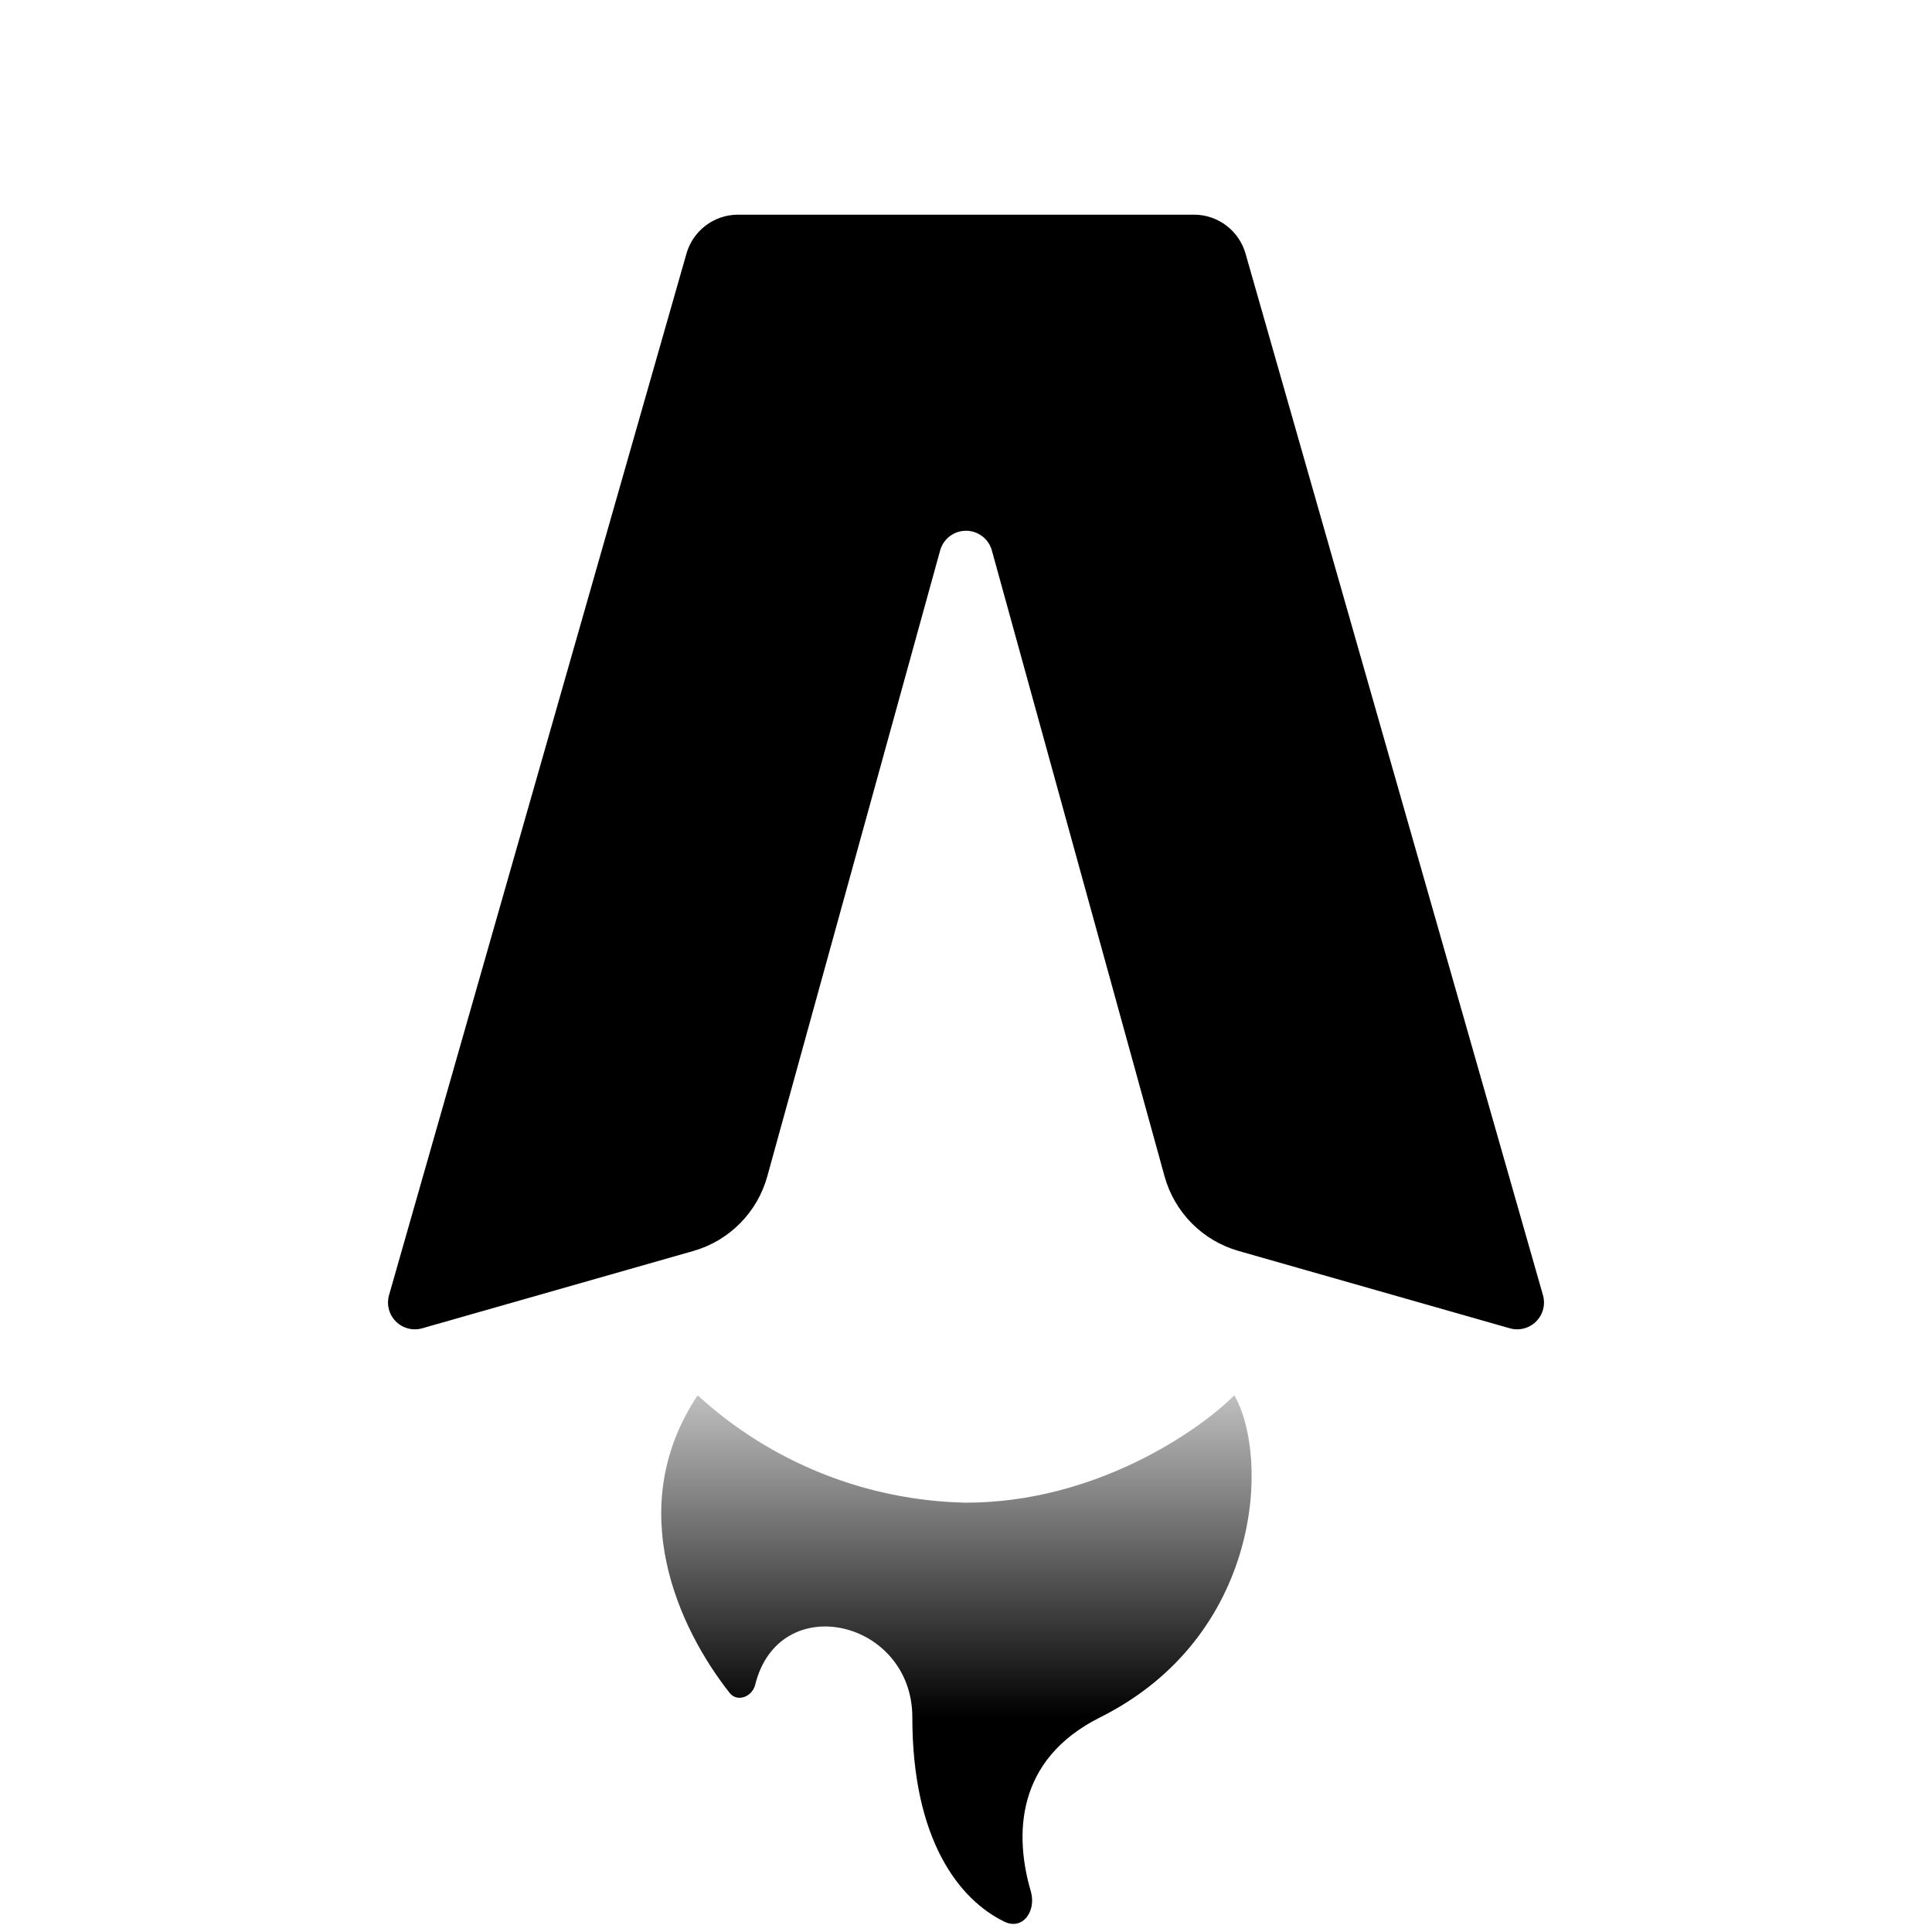
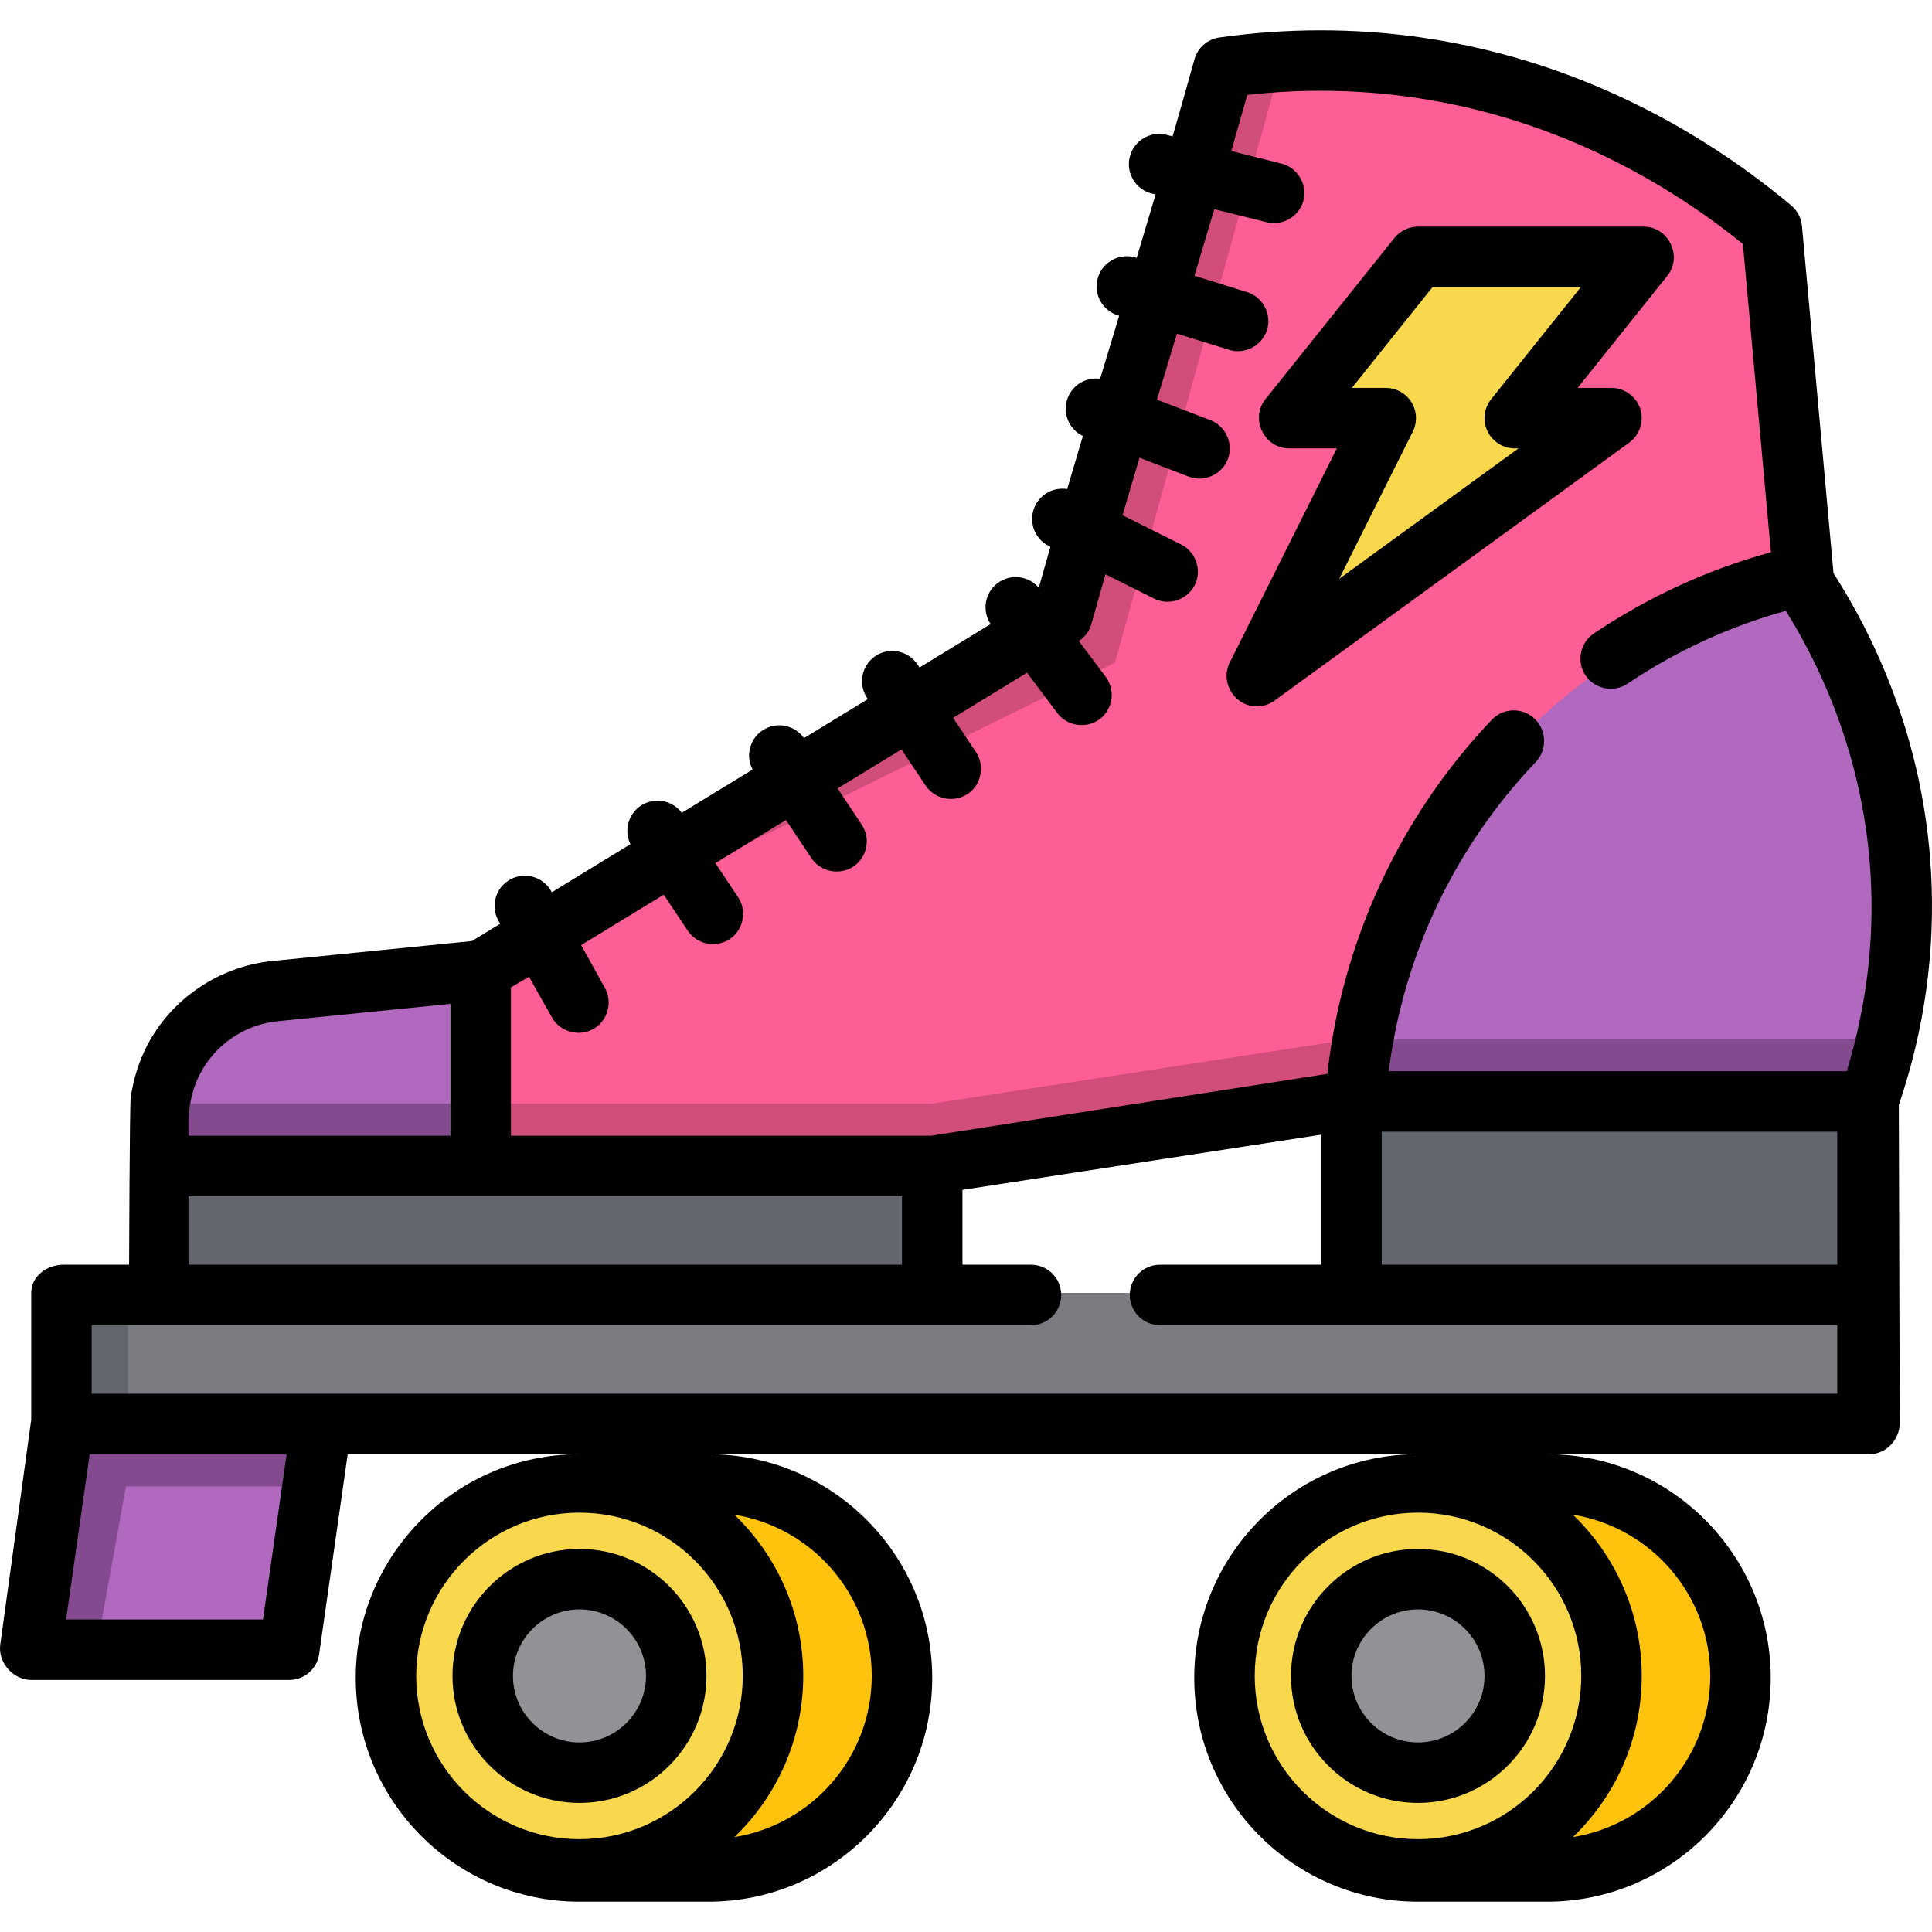
- <svg xmlns="http://www.w3.org/2000/svg" fill="none" viewBox="0 0 36 36">
-   <path fill="#000" d="M22.25 4h-8.5a1 1 0 0 0-.96.73l-5.54 19.4a.5.5 0 0 0 .62.62l5.05-1.44a2 2 0 0 0 1.38-1.4l3.22-11.66a.5.5 0 0 1 .96 0l3.22 11.67a2 2 0 0 0 1.38 1.39l5.05 1.44a.5.5 0 0 0 .62-.62l-5.54-19.4a1 1 0 0 0-.96-.73Z" />
-   <path fill="url(#gradient)" d="M18 28a7.63 7.63 0 0 1-5-2c-1.4 2.1-.35 4.35.6 5.55.14.17.41.07.47-.15.44-1.8 2.93-1.22 2.93.6 0 2.28.87 3.4 1.72 3.81.34.16.59-.2.49-.56-.31-1.05-.29-2.46 1.29-3.25 3-1.5 3.17-4.83 2.5-6-.67.67-2.6 2-5 2Z" />
-   <defs>
-     <linearGradient id="gradient" x1="16" x2="16" y1="32" y2="24" gradientUnits="userSpaceOnUse">
-       <stop stop-color="#000" />
-       <stop offset="1" stop-color="#000" stop-opacity="0" />
-     </linearGradient>
-   </defs>
-   <style>
-     @media (prefers-color-scheme:dark){:root{filter:invert(100%)}}
-   </style>
+ <svg xmlns="http://www.w3.org/2000/svg" version="1.1" id="Layer_1" viewBox="0 0 512.001 512.001" xml:space="preserve">
+   <rect id="SVGCleanerId_0" x="16.82" y="342.638" style="fill:#7A7C82;" width="478.618" height="34.187" />
+   <g>
+     <rect id="SVGCleanerId_0_1_" x="16.82" y="342.638" style="fill:#7A7C82;" width="478.618" height="34.187" />
+   </g>
+   <rect x="16.82" y="342.638" style="fill:#64666D;" width="17.094" height="34.187" />
+   <path style="fill:#FFC20D;" d="M187.756,392.854h-34.187v102.561h34.187c28.322,0,51.281-22.959,51.281-51.281  C239.036,415.813,216.077,392.854,187.756,392.854z" />
+   <circle style="fill:#F9D84E;" cx="153.564" cy="444.131" r="51.281" />
+   <circle style="fill:#909296;" cx="153.564" cy="444.131" r="25.64" />
+   <path style="fill:#FFC20D;" d="M409.971,392.854h-34.187v102.561h34.187c28.322,0,51.281-22.959,51.281-51.281  C461.252,415.813,438.293,392.854,409.971,392.854z" />
+   <circle style="fill:#F9D84E;" cx="375.78" cy="444.131" r="51.281" />
+   <circle style="fill:#909296;" cx="375.78" cy="444.131" r="25.64" />
+   <polygon style="fill:#B169BF;" points="76.648,436.657 8.274,436.657 16.82,376.829 85.194,376.829 " />
+   <g>
+     <polygon style="fill:#844A8F;" points="85.194,376.829 16.82,376.829 14.379,393.923 82.753,393.923  " />
+     <polygon style="fill:#844A8F;" points="16.82,376.829 8.274,436.657 25.647,436.657 36.478,376.829  " />
+   </g>
+   <rect x="358.451" y="292.426" style="fill:#64666D;" width="136.748" height="51.281" />
+   <path style="fill:#FD5E95;" d="M42.221,309.524h205.122l111.108-17.094H495.2c4.509-12.85,10.005-33.828,8.547-59.827  c-2.098-37.423-17.439-64.472-25.64-76.921c-2.849-31.338-5.698-62.677-8.547-94.014c-15.4-12.901-47.667-36.082-94.014-42.734  c-19.984-2.869-37.553-1.94-51.281,0c-14.244,51.281-28.49,94.014-42.734,145.295l-153.842,94.014l-54.682,5.468  c-17.476,1.748-30.785,16.454-30.785,34.017L42.221,309.524L42.221,309.524z" />
+   <path style="fill:#D14D7B;" d="M247.344,292.43H42.639c-0.27,1.73-0.417,3.498-0.417,5.299v11.795h205.122l111.108-17.094h136.748  v-17.094H358.453L247.344,292.43z" />
+   <path style="fill:#FD8EB4;" d="M55.913,280.804l54.682-5.468l153.842-94.014c0.75-2.702,1.501-5.366,2.251-8.023l-138.999,84.944  l-54.682,5.468c-12.502,1.25-22.868,9.133-27.758,19.947C48.547,282.17,52.132,281.183,55.913,280.804z" />
+   <path style="fill:#D14D7B;" d="M281.531,164.229l-153.842,94.014l167.802-82.631l43.861-158.177  c-5.425,0.316-10.477,0.847-15.087,1.499C310.02,70.214,295.776,112.948,281.531,164.229z" />
+   <path style="fill:#B169BF;" d="M503.746,232.603c-2.098-37.423-17.439-64.472-25.64-76.921c-0.066-0.728-0.132-1.456-0.199-2.184  c-64.853,14.844-114.036,70.769-118.724,138.932H495.2C499.709,279.58,505.205,258.602,503.746,232.603z" />
+   <path style="fill:#844A8F;" d="M359.184,292.43H495.2v-17.094H361.333C360.309,280.935,359.583,286.636,359.184,292.43z" />
+   <rect x="42.221" y="309.519" style="fill:#64666D;" width="205.122" height="34.187" />
+   <path style="fill:#B169BF;" d="M73.007,263.711c-17.476,1.748-30.785,16.454-30.785,34.017v11.795h85.468v-51.281L73.007,263.711z" />
+   <path style="fill:#844A8F;" d="M42.221,297.728v11.795h85.468v-17.094H42.638C42.369,294.16,42.221,295.928,42.221,297.728z" />
+   <polygon style="fill:#F9D84E;" points="375.784,70.214 435.612,70.214 401.425,112.948 427.065,112.948 333.05,181.322   367.238,112.948 341.597,112.948 " />
+   <path d="M187.221,444.135c0-18.556-15.097-33.653-33.653-33.653s-33.653,15.097-33.653,33.653c0,18.556,15.097,33.653,33.653,33.653  S187.221,462.691,187.221,444.135z M135.941,444.135c0-9.72,7.908-17.628,17.628-17.628c9.72,0,17.628,7.908,17.628,17.628  c0,9.72-7.908,17.628-17.628,17.628C143.849,461.763,135.941,453.855,135.941,444.135z" />
+   <path d="M409.437,444.135c0-18.556-15.097-33.653-33.653-33.653s-33.653,15.097-33.653,33.653c0,18.556,15.097,33.653,33.653,33.653  S409.437,462.691,409.437,444.135z M358.157,444.135c0-9.72,7.908-17.628,17.628-17.628s17.628,7.908,17.628,17.628  c0,9.72-7.908,17.628-17.628,17.628S358.157,453.855,358.157,444.135z" />
+   <path d="M511.746,231.086c-1.958-34.927-14.883-62.08-25.84-79.174l-8.367-92.038c-0.192-2.109-1.21-4.057-2.834-5.417  c-20.013-16.767-53.266-38.1-98.021-44.523c-17.634-2.531-35.649-2.532-53.54-0.002c-3.155,0.446-5.746,2.719-6.599,5.789  c-1.924,6.929-3.859,13.723-5.796,20.42l-1.635-0.409c-4.286-1.072-8.643,1.536-9.717,5.83c-1.074,4.294,1.536,8.643,5.83,9.717  l1.017,0.254c-1.676,5.665-3.349,11.259-5.015,16.799l-0.231-0.072c-4.225-1.31-8.717,1.05-10.027,5.278  c-1.312,4.226,1.051,8.716,5.278,10.027l0.348,0.108c-0.456,1.505-3.824,12.625-5.06,16.715c-3.612-0.505-7.227,1.514-8.586,5.065  c-1.505,3.93,0.295,8.307,4.03,10.088c-1.388,4.643-2.78,9.329-4.173,14.068c-3.365-0.544-6.837,1.116-8.443,4.328  c-1.98,3.958-0.375,8.771,3.583,10.75l0.421,0.21c-1.03,3.589-2.059,7.207-3.085,10.864c-2.72-3.21-7.5-3.79-10.91-1.233  c-3.422,2.567-4.198,7.342-1.846,10.855l-18.852,11.521l-0.562-0.841c-2.457-3.679-7.434-4.671-11.113-2.213  c-3.679,2.457-4.671,7.434-2.213,11.113l0.203,0.303L213.07,195.61c-2.495-3.536-7.362-4.467-10.985-2.051  c-3.445,2.297-4.537,6.799-2.653,10.385l-18.76,11.464c-2.529-3.393-7.296-4.254-10.857-1.879c-3.385,2.255-4.49,6.638-2.743,10.191  l-20.837,12.734l-0.144-0.261c-2.15-3.868-7.027-5.261-10.896-3.113c-3.868,2.149-5.262,7.028-3.113,10.896l0.467,0.841  l-7.476,4.568l-52.862,5.286l0,0c-14.002,1.401-26.668,9.864-33.197,22.351c-2.221,4.249-3.71,9.144-4.382,13.892  c-0.278,1.966-0.422,44.252-0.422,44.252H16.82c-4.425,0-8.547,3.053-8.547,7.478v33.617l-8.2,59.532  c-0.678,4.756,3.398,9.413,8.2,9.413h68.374c3.987,0,7.368-2.933,7.932-6.879l7.564-52.948h61.424  c-32.695,0-59.293,26.599-59.293,59.293s26.599,59.293,59.293,59.293h34.187c32.695,0,59.293-26.599,59.293-59.293  s-26.599-59.293-59.293-59.293h188.029c-32.695,0-59.293,26.599-59.293,59.293s26.599,59.293,59.293,59.293h34.187  c32.695,0,59.293-26.599,59.293-59.293s-26.599-59.293-59.293-59.293h85.468c4.425,0,8.013-3.855,8.013-8.28l-0.239-84.287  C510.04,272.818,512.918,251.973,511.746,231.086z M231.024,444.135c0,21.52-15.793,39.414-36.396,42.717  c11.227-10.796,18.235-25.948,18.235-42.717c0-16.769-7.008-31.921-18.235-42.717C215.23,404.721,231.024,422.615,231.024,444.135z   M196.837,444.135c0,23.858-19.41,43.268-43.268,43.268s-43.268-19.41-43.268-43.268s19.41-43.268,43.268-43.268  S196.837,420.277,196.837,444.135z M453.239,444.135c0,21.52-15.793,39.414-36.396,42.717  c11.227-10.796,18.234-25.948,18.234-42.717c0-16.769-7.008-31.921-18.234-42.717C437.446,404.721,453.239,422.615,453.239,444.135z   M419.052,444.135c0,23.858-19.41,43.268-43.268,43.268s-43.268-19.41-43.268-43.268s19.41-43.268,43.268-43.268  S419.052,420.277,419.052,444.135z M49.939,296.66c0-1.688,0.306-3.34,0.609-4.941c2.123-11.208,11.425-19.927,23.182-21.103  l44.187-4.43l1.465-0.157v34.948H49.939C49.939,300.976,49.939,296.66,49.939,296.66z M49.939,317.002h189.097v18.162H49.939  C49.939,335.164,49.939,317.002,49.939,317.002z M69.698,429.178H17.513l6.257-43.802h52.187L69.698,429.178z M486.892,369.351  H24.299v-18.162h248.924c4.425,0,8.013-3.587,8.013-8.013c0-4.425-3.587-8.013-8.013-8.013h-18.162v-19.835l95.083-14.628v34.463  H307.41c-4.425,0-8.013,3.587-8.013,8.013c0,4.425,3.588,8.013,8.013,8.013h179.482V369.351z M366.169,335.164v-35.255h120.723  v35.255H366.169z M489.409,283.883H368.025c3.943-30.982,17.596-59.509,38.961-81.926c3.052-3.203,2.932-8.409-0.272-11.462  c-3.203-3.052-8.274-2.999-11.329,0.205c-24.414,25.615-39.751,58.888-43.607,93.882L246.73,300.977H135.407v-39.309l4.783-2.833  l6.062,10.777c2.263,4.071,7.716,5.344,11.567,2.72c3.375-2.3,4.477-6.938,2.497-10.503l-6.301-11.359l21.882-13.369l6.376,9.561  c2.613,3.92,8.217,4.719,11.828,1.686c3.085-2.59,3.74-7.226,1.507-10.576l-6.022-9.034l18.704-11.43l6.749,10.123  c2.613,3.92,8.216,4.719,11.827,1.686c3.085-2.59,3.739-7.226,1.506-10.576l-6.397-9.596l16.924-10.343l6.413,9.603  c2.616,3.917,8.22,4.711,11.829,1.676c3.082-2.593,3.734-7.229,1.498-10.577l-6.054-9.066l19.585-11.969l8.04,10.72  c2.827,3.769,8.468,4.253,11.902,1.028c2.936-2.757,3.333-7.423,0.918-10.643l-7.131-9.507c1.635-1.063,2.832-2.682,3.356-4.565  c1.23-4.427,2.465-8.786,3.7-13.116l12.916,6.458c4.173,2.088,9.358,0.066,11.051-4.266c1.487-3.803-0.236-8.243-3.884-10.067  l-15.557-7.779c1.503-5.13,3.005-10.195,4.504-15.215l13.051,4.998c4.297,1.645,9.219-0.783,10.541-5.184  c1.191-3.964-0.948-8.303-4.811-9.782l-14.158-5.422c1.327-4.393,4.853-16.036,5.299-17.507l13.841,4.296  c4.345,1.347,9.039-1.309,10.148-5.71c1.025-4.069-1.395-8.352-5.397-9.595l-13.958-4.332c1.75-5.816,3.507-11.699,5.269-17.659  l13.924,3.481c4.354,1.09,8.863-1.744,9.785-6.129c0.874-4.158-1.778-8.387-5.899-9.416l-13.311-3.328  c1.417-4.904,2.832-9.853,4.246-14.884c14.687-1.639,29.415-1.422,43.857,0.651c39.198,5.626,68.847,23.795,87.476,38.861  l7.425,81.68c-16.704,4.596-32.469,11.828-46.951,21.554c-3.341,2.245-4.504,6.78-2.641,10.351  c2.178,4.175,7.659,5.582,11.577,2.952c12.948-8.697,27.033-15.182,41.953-19.323c9.707,15.494,20.785,39.772,22.5,70.378  C496.721,249.627,494.59,266.79,489.409,283.883z" />
+   <path d="M333.052,187.198c1.65,0,3.302-0.507,4.711-1.533l94.014-68.374c2.821-2.051,3.998-5.808,2.857-9.102  c-1.105-3.19-4.192-5.391-7.57-5.391h-8.97l23.773-29.716c4.121-5.149,0.316-13.018-6.256-13.018h-59.827  c-2.434,0-4.736,1.107-6.256,3.007l-34.187,42.734c-4.121,5.149-0.316,13.018,6.256,13.018h12.676l-28.389,56.778  C323.27,180.831,327.187,187.198,333.052,187.198z M374.054,106.599c-1.46-2.362-4.039-3.8-6.816-3.8h-8.97l21.367-26.709h39.305  l-23.773,29.716c-1.924,2.405-2.299,5.7-0.965,8.476c1.334,2.776,4.142,4.542,7.222,4.542h1l-47.512,34.555l19.492-38.984  C375.646,111.911,375.514,108.961,374.054,106.599z" />
</svg>
